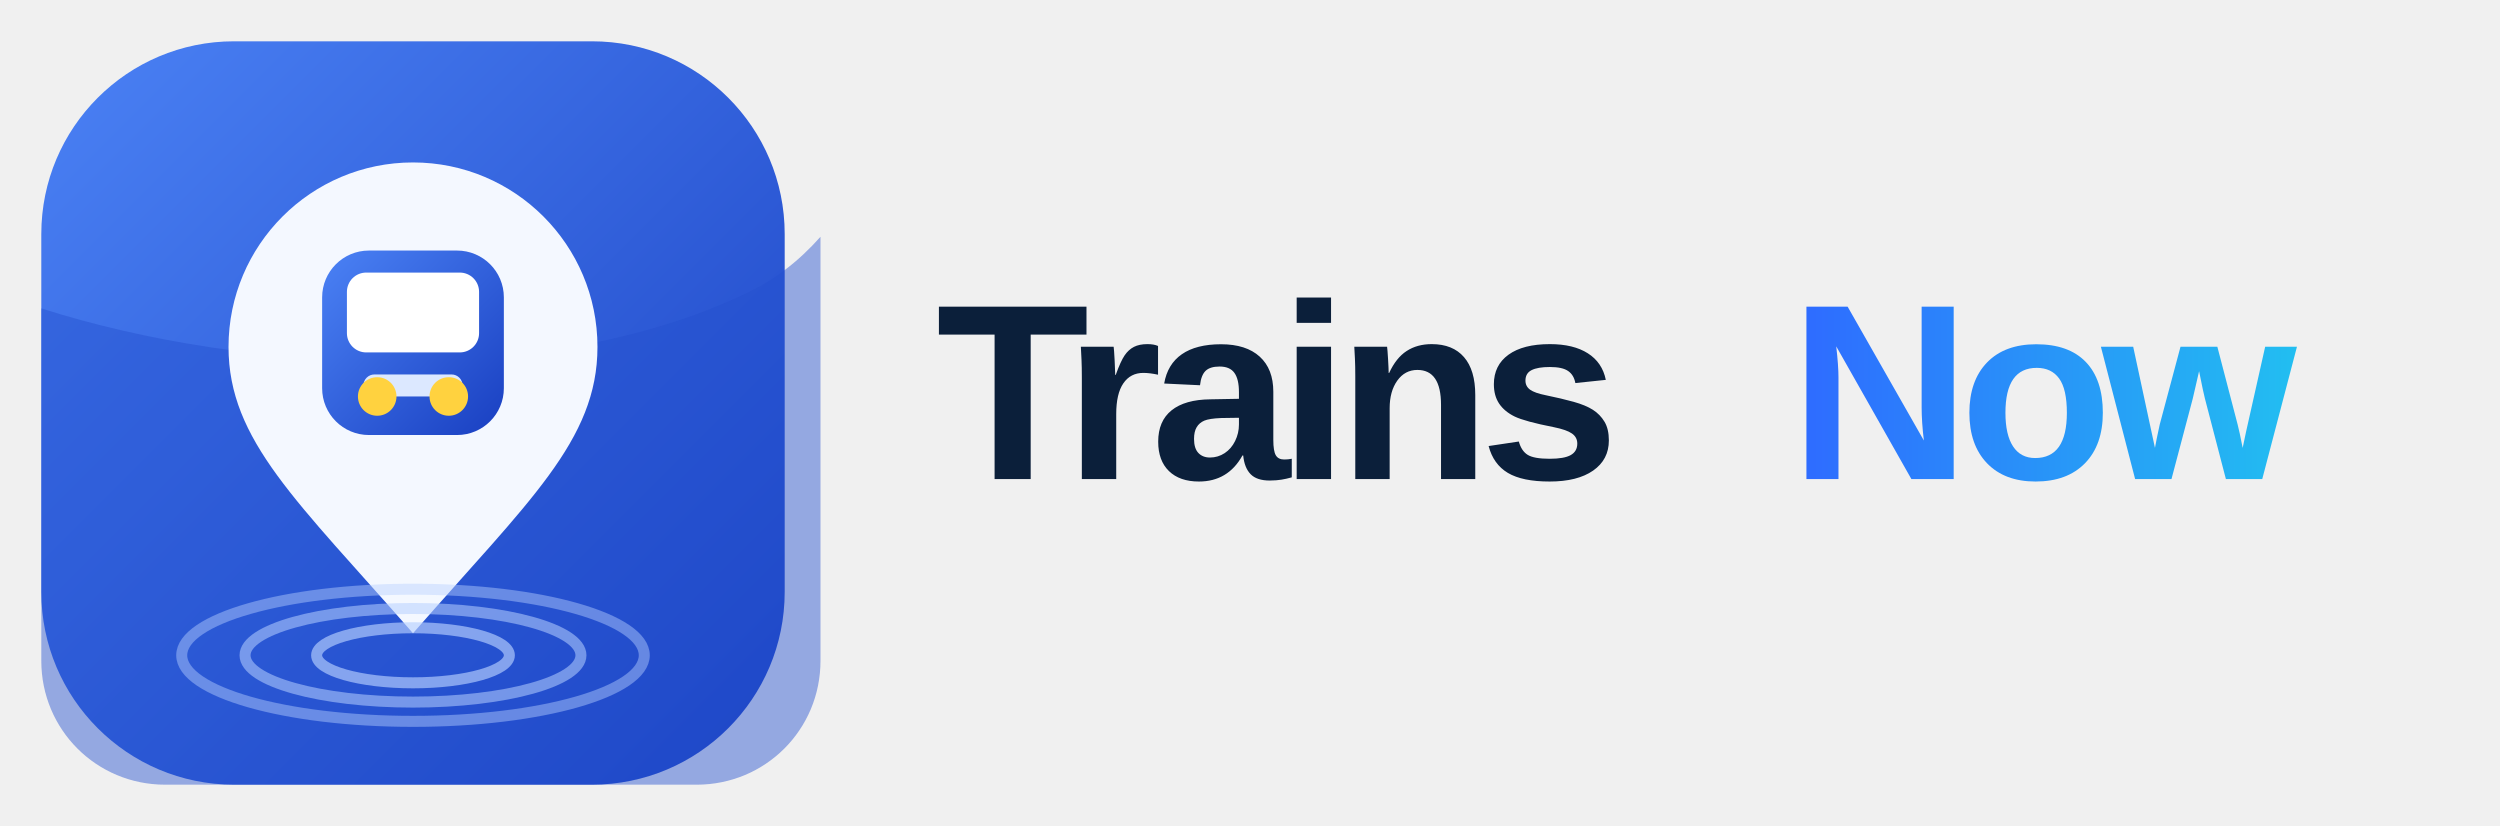
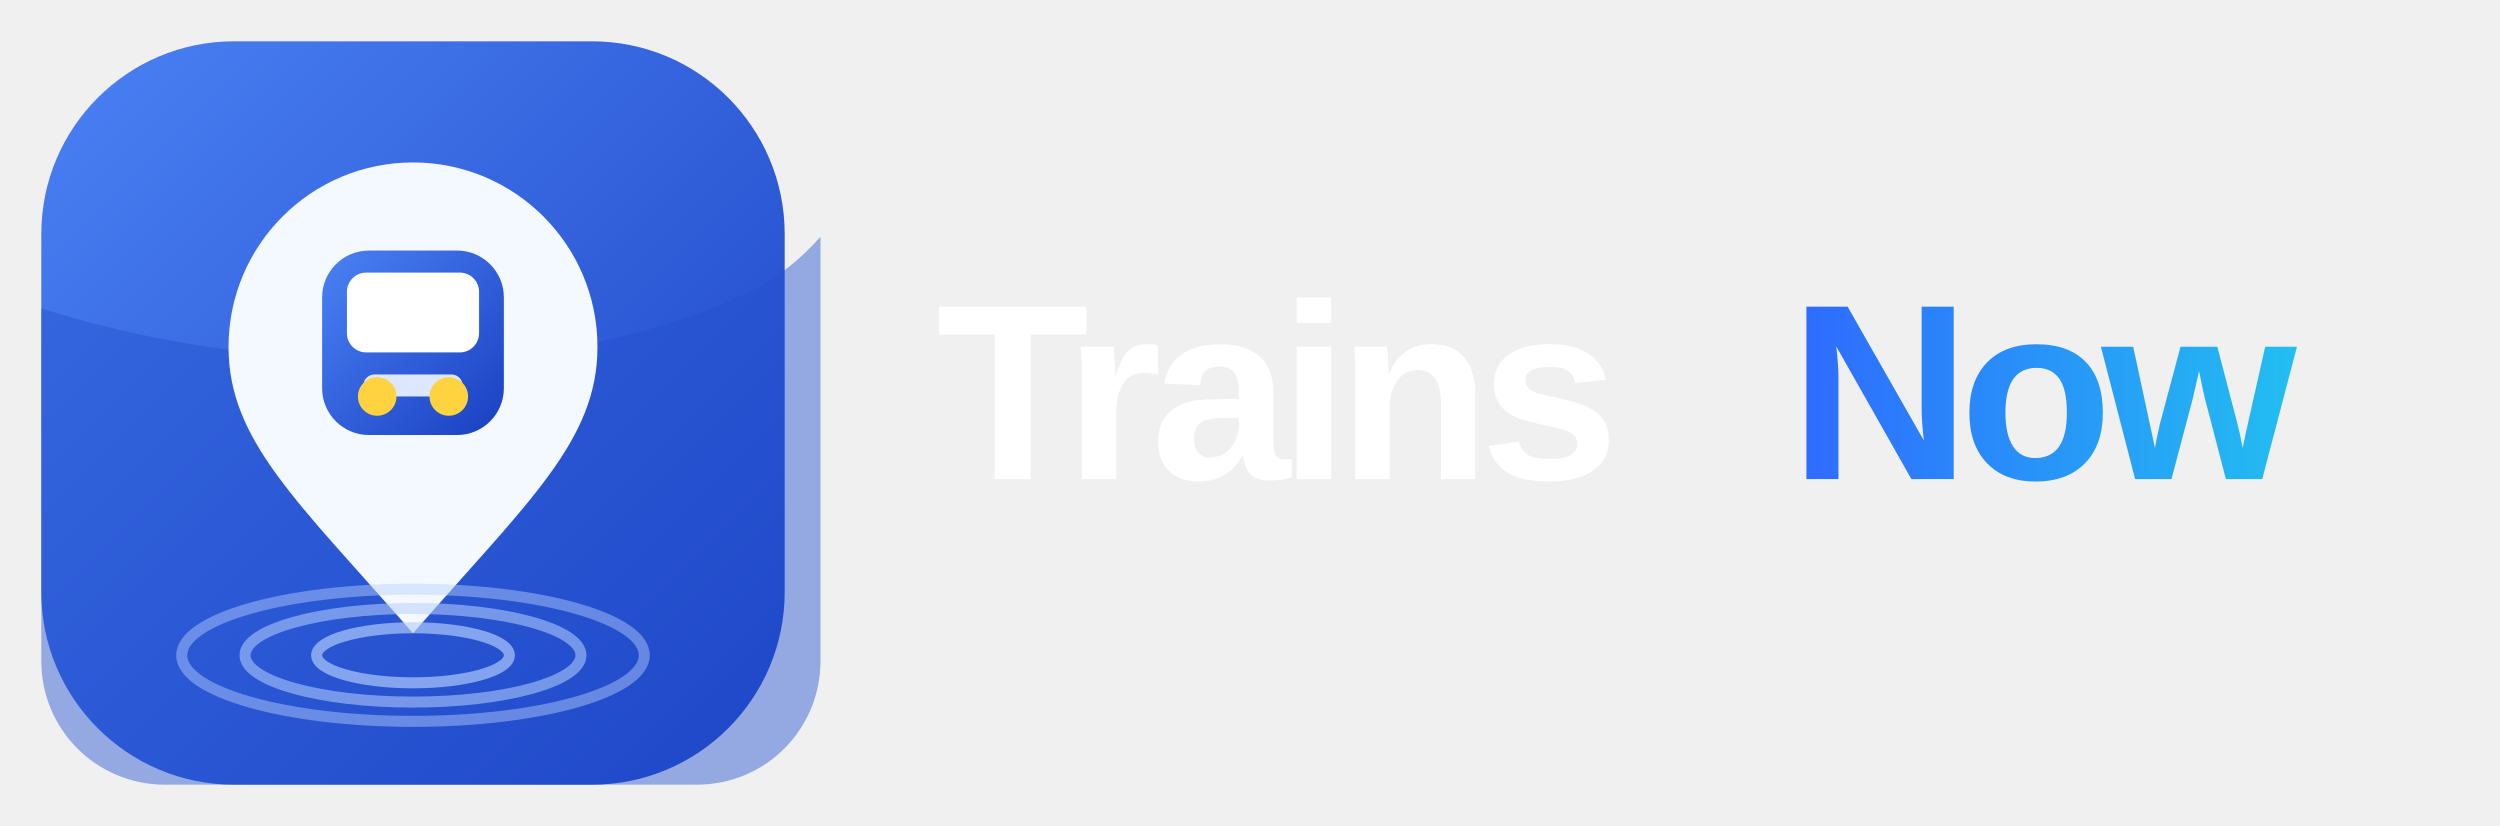
<svg xmlns="http://www.w3.org/2000/svg" viewBox="0 0 908 300" role="img" aria-labelledby="title desc">
  <defs>
    <linearGradient id="bg" x1="0" y1="0" x2="1" y2="1">
      <stop offset="0" stop-color="#4b82f5" />
      <stop offset="1" stop-color="#193fc1" />
    </linearGradient>
  </defs>
  <rect x="15" y="15" width="270" height="270" rx="70" fill="url(#bg)" />
  <path d="M15 112c75 24 183 29 255-5 11-5 20-12 28-21v154c0 25-20 45-45 45H60c-25 0-45-20-45-45z" fill="#244fce" opacity=".45" />
  <path d="M150 59c-37 0-67 30-67 67 0 34 25 56 67 104 42-48 67-70 67-104 0-37-30-67-67-67z" fill="#f4f8ff" />
  <rect x="117" y="91" width="66" height="67" rx="17" fill="url(#bg)" />
  <rect x="126" y="99" width="48" height="29" rx="7" fill="#fff" />
  <rect x="132" y="136" width="36" height="8" rx="4" fill="#dce8ff" />
  <circle cx="137" cy="144" r="7" fill="#ffd23f" />
  <circle cx="163" cy="144" r="7" fill="#ffd23f" />
  <ellipse cx="150" cy="238" rx="84" ry="24" fill="none" stroke="#b7d0ff" stroke-width="4" opacity=".45" />
  <ellipse cx="150" cy="238" rx="61" ry="17" fill="none" stroke="#b7d0ff" stroke-width="4" opacity=".55" />
  <ellipse cx="150" cy="238" rx="35" ry="10" fill="none" stroke="#b7d0ff" stroke-width="4" opacity=".65" />
  <defs>
    <linearGradient id="textBlue" x1="0" y1="0" x2="1" y2="0">
      <stop offset="0" stop-color="#2e6cff" />
      <stop offset="1" stop-color="#22bef1" />
    </linearGradient>
  </defs>
-   <text x="340" y="174" font-family="Arial,Helvetica,sans-serif" font-size="91" font-weight="800" letter-spacing="-4" fill="#0b1f3a">Trains</text>
+   <text x="340" y="174" font-family="Arial,Helvetica,sans-serif" font-size="91" font-weight="800" letter-spacing="-4" fill="#ffffff">Trains</text>
  <text x="650" y="174" font-family="Arial,Helvetica,sans-serif" font-size="91" font-weight="800" letter-spacing="-4" fill="url(#textBlue)">Now</text>
</svg>
